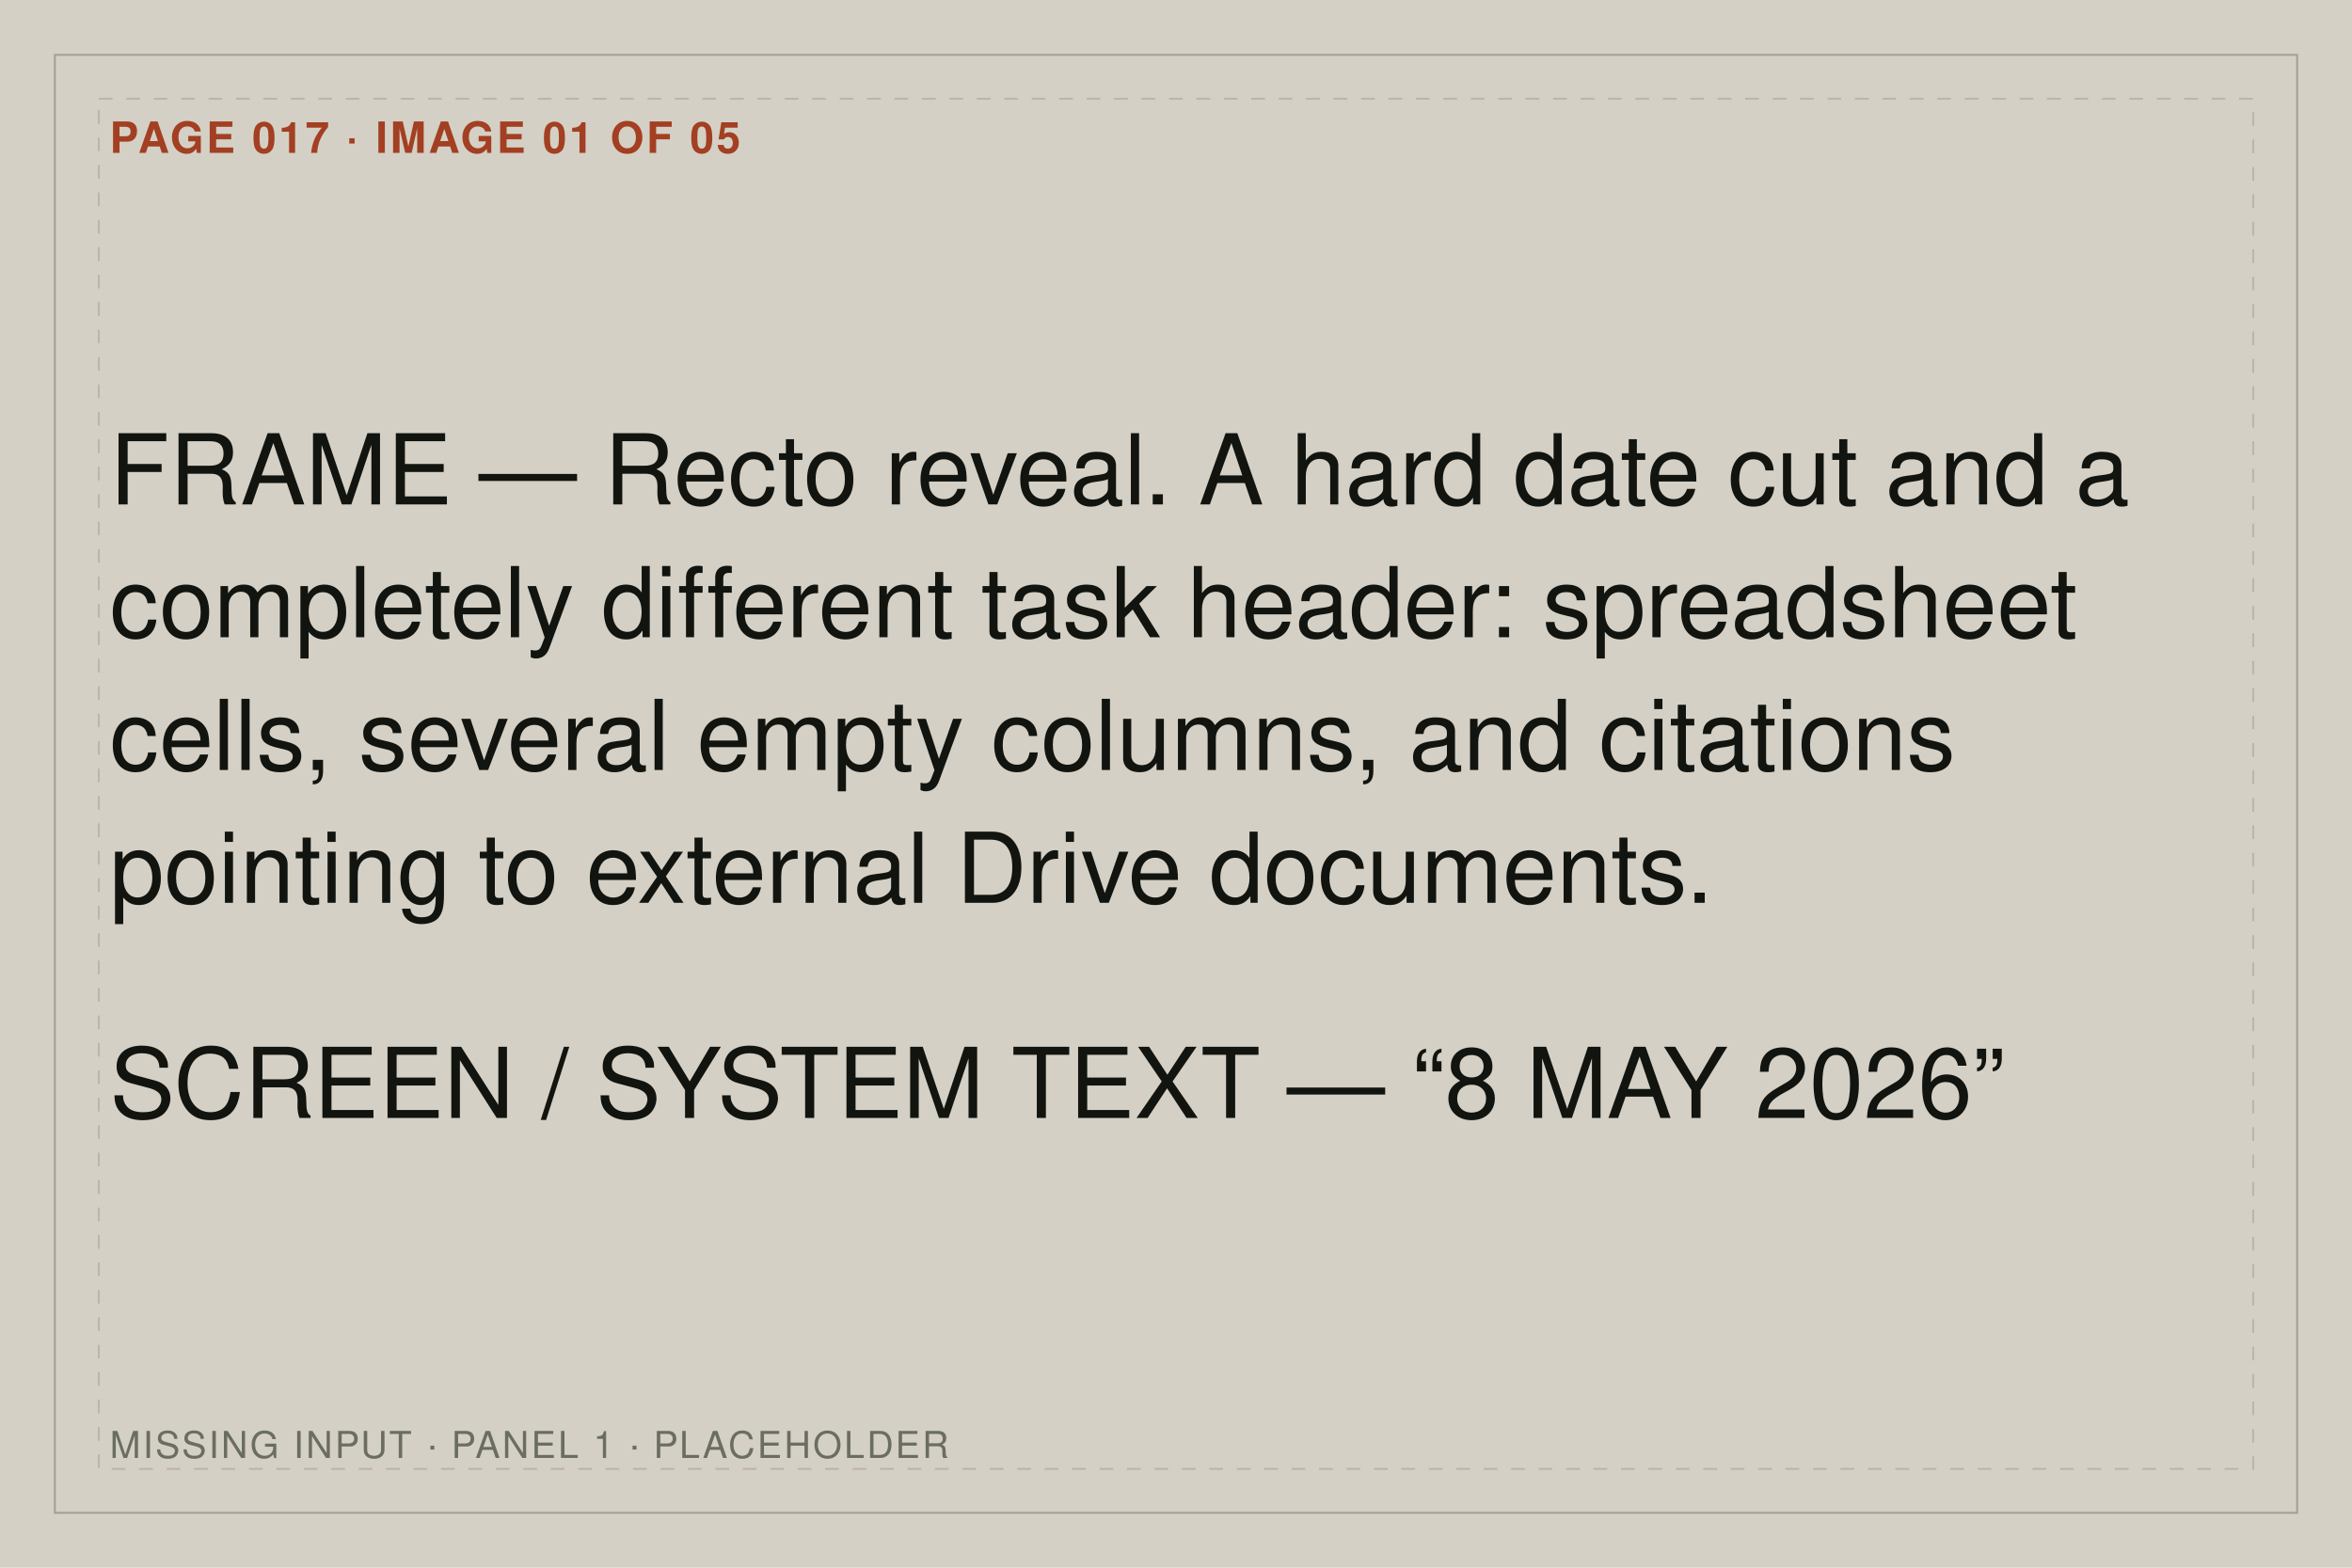
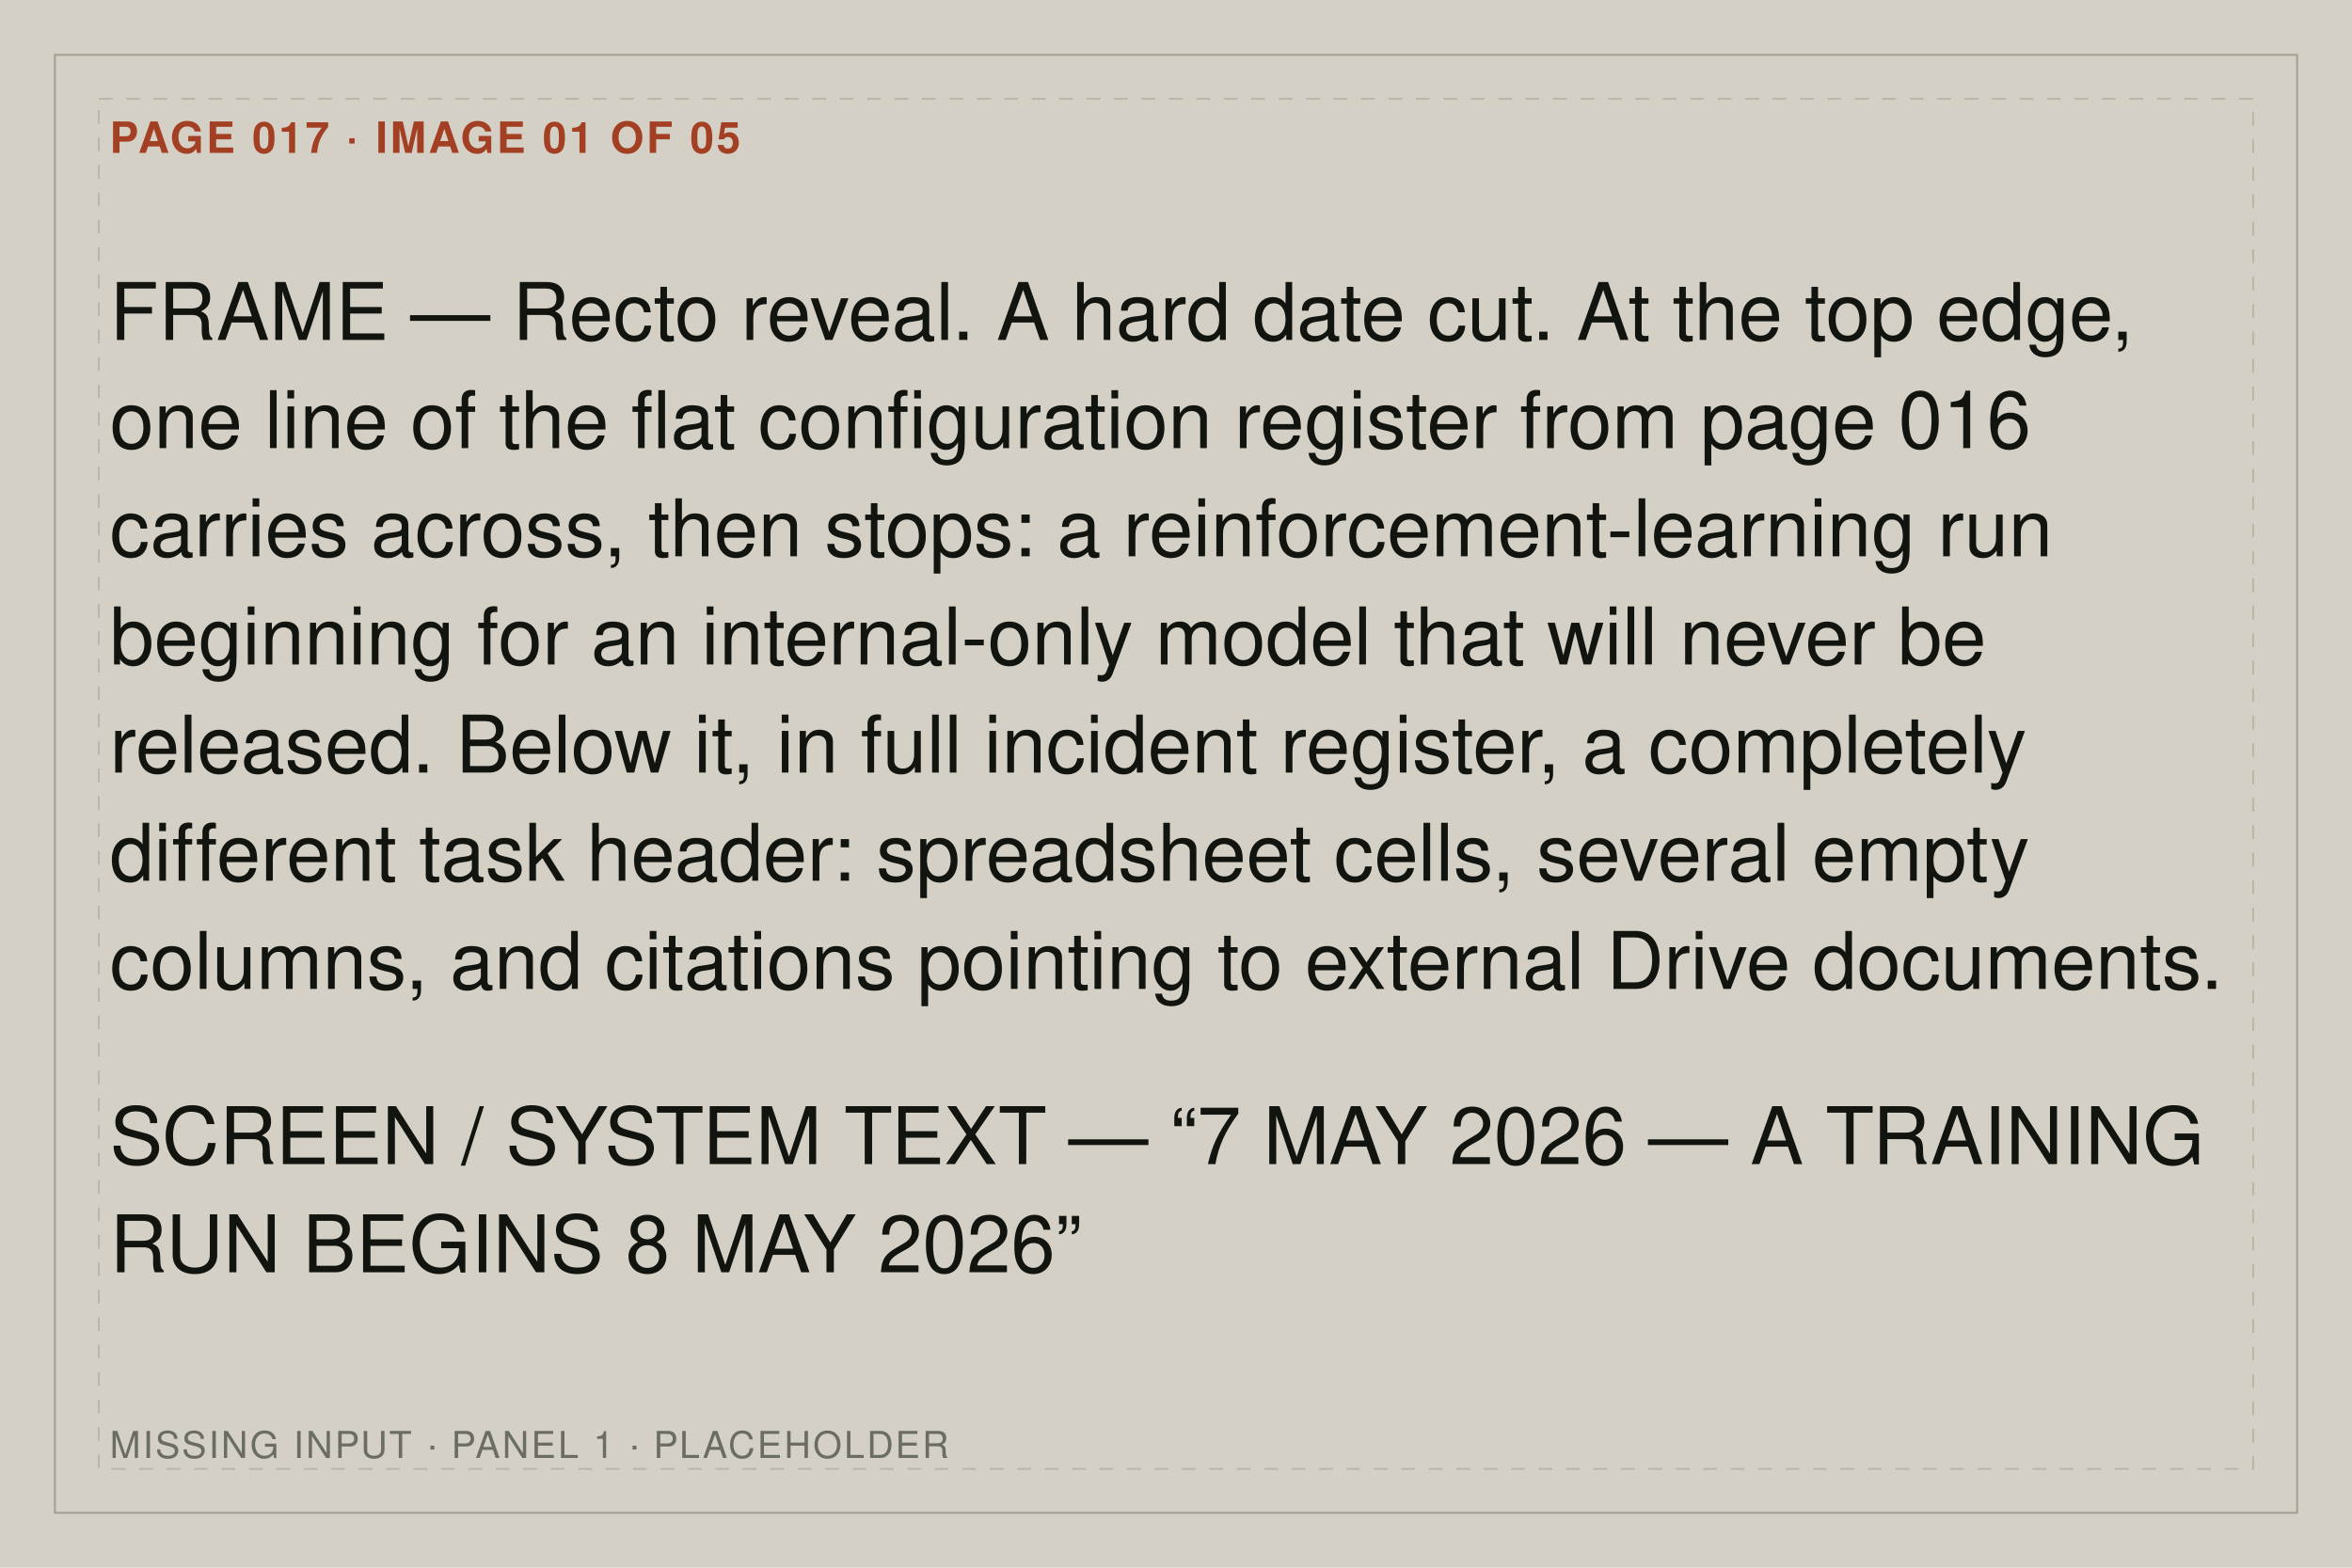
<svg xmlns="http://www.w3.org/2000/svg" width="1200" height="800" viewBox="0 0 1200 800" role="img" aria-labelledby="title">
  <rect width="1200" height="800" fill="#d4d0c5" />
  <rect x="28" y="28" width="1144" height="744" fill="none" stroke="#a4a094" stroke-width="1" />
  <rect x="50.4" y="50.4" width="1099.2" height="699.2" fill="none" stroke="#a4a094" stroke-width="1" stroke-dasharray="7 7" opacity="0.55" />
  <g font-family="Helvetica, Arial, 'Liberation Sans', 'Nimbus Sans', sans-serif">
    <text x="56" y="78" font-size="22" font-weight="700" letter-spacing="1.32" fill="#a33f22">PAGE 017 · IMAGE 01 OF 05</text>
-     <text font-size="49.83" fill="#12140f" text-anchor="start" xml:space="preserve">
-       <tspan x="56" y="257.4">FRAME — Recto reveal. A hard date cut and a</tspan>
-       <tspan x="56" y="325.17">completely different task header: spreadsheet</tspan>
-       <tspan x="56" y="392.94">cells, several empty columns, and citations</tspan>
-       <tspan x="56" y="460.72">pointing to external Drive documents.</tspan>
-       <tspan x="56" y="570.51">SCREEN / SYSTEM TEXT — “8 MAY 2026”</tspan>
+     <text font-size="40.58" fill="#12140f" text-anchor="start" xml:space="preserve">
+       <tspan x="56" y="173.48">FRAME — Recto reveal. A hard date cut. At the top edge,</tspan>
+       <tspan x="56" y="228.67">one line of the flat configuration register from page 016</tspan>
+       <tspan x="56" y="283.87">carries across, then stops: a reinforcement-learning run</tspan>
+       <tspan x="56" y="339.06">beginning for an internal-only model that will never be</tspan>
+       <tspan x="56" y="394.25">released. Below it, in full incident register, a completely</tspan>
+       <tspan x="56" y="449.45">different task header: spreadsheet cells, several empty</tspan>
+       <tspan x="56" y="504.64">columns, and citations pointing to external Drive documents.</tspan>
+       <tspan x="56" y="594.05">SCREEN / SYSTEM TEXT — “7 MAY 2026 — A TRAINING</tspan>
+       <tspan x="56" y="649.25">RUN BEGINS 8 MAY 2026”</tspan>
    </text>
    <text x="56" y="744" font-size="18.92" letter-spacing="1.1" fill="#6b6d63">MISSING INPUT · PANEL 1 · PLACEHOLDER</text>
  </g>
</svg>
